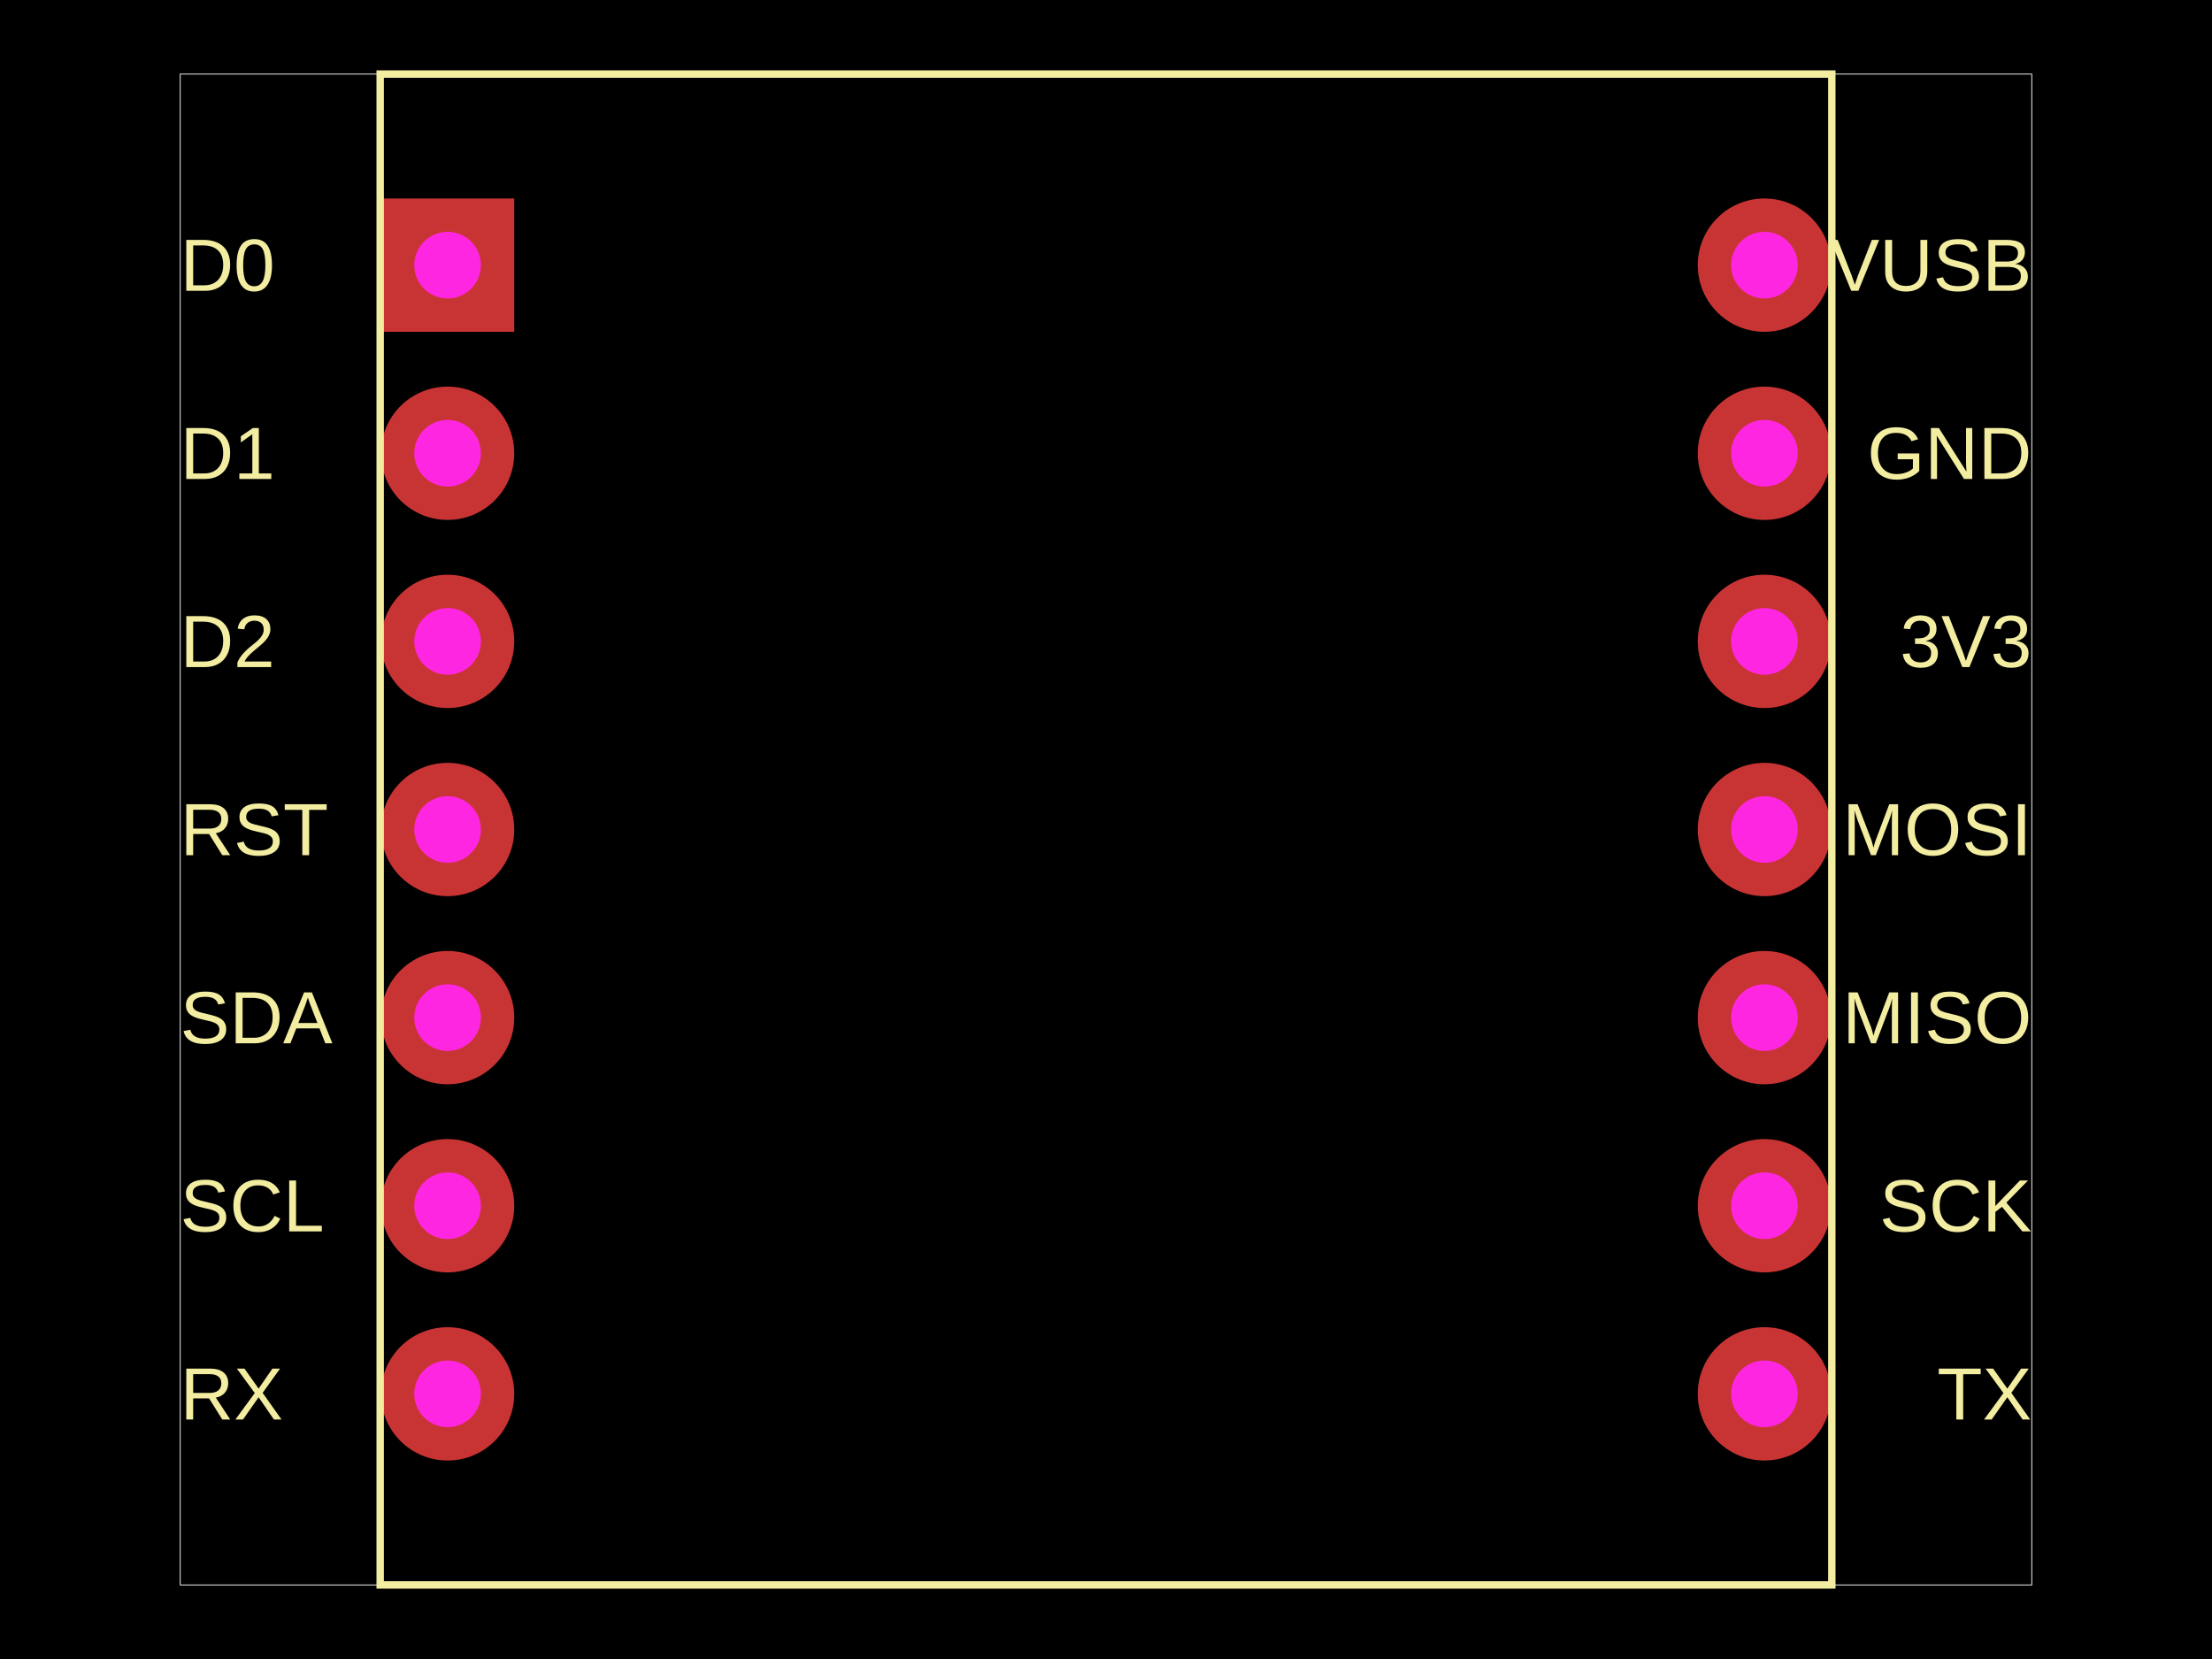
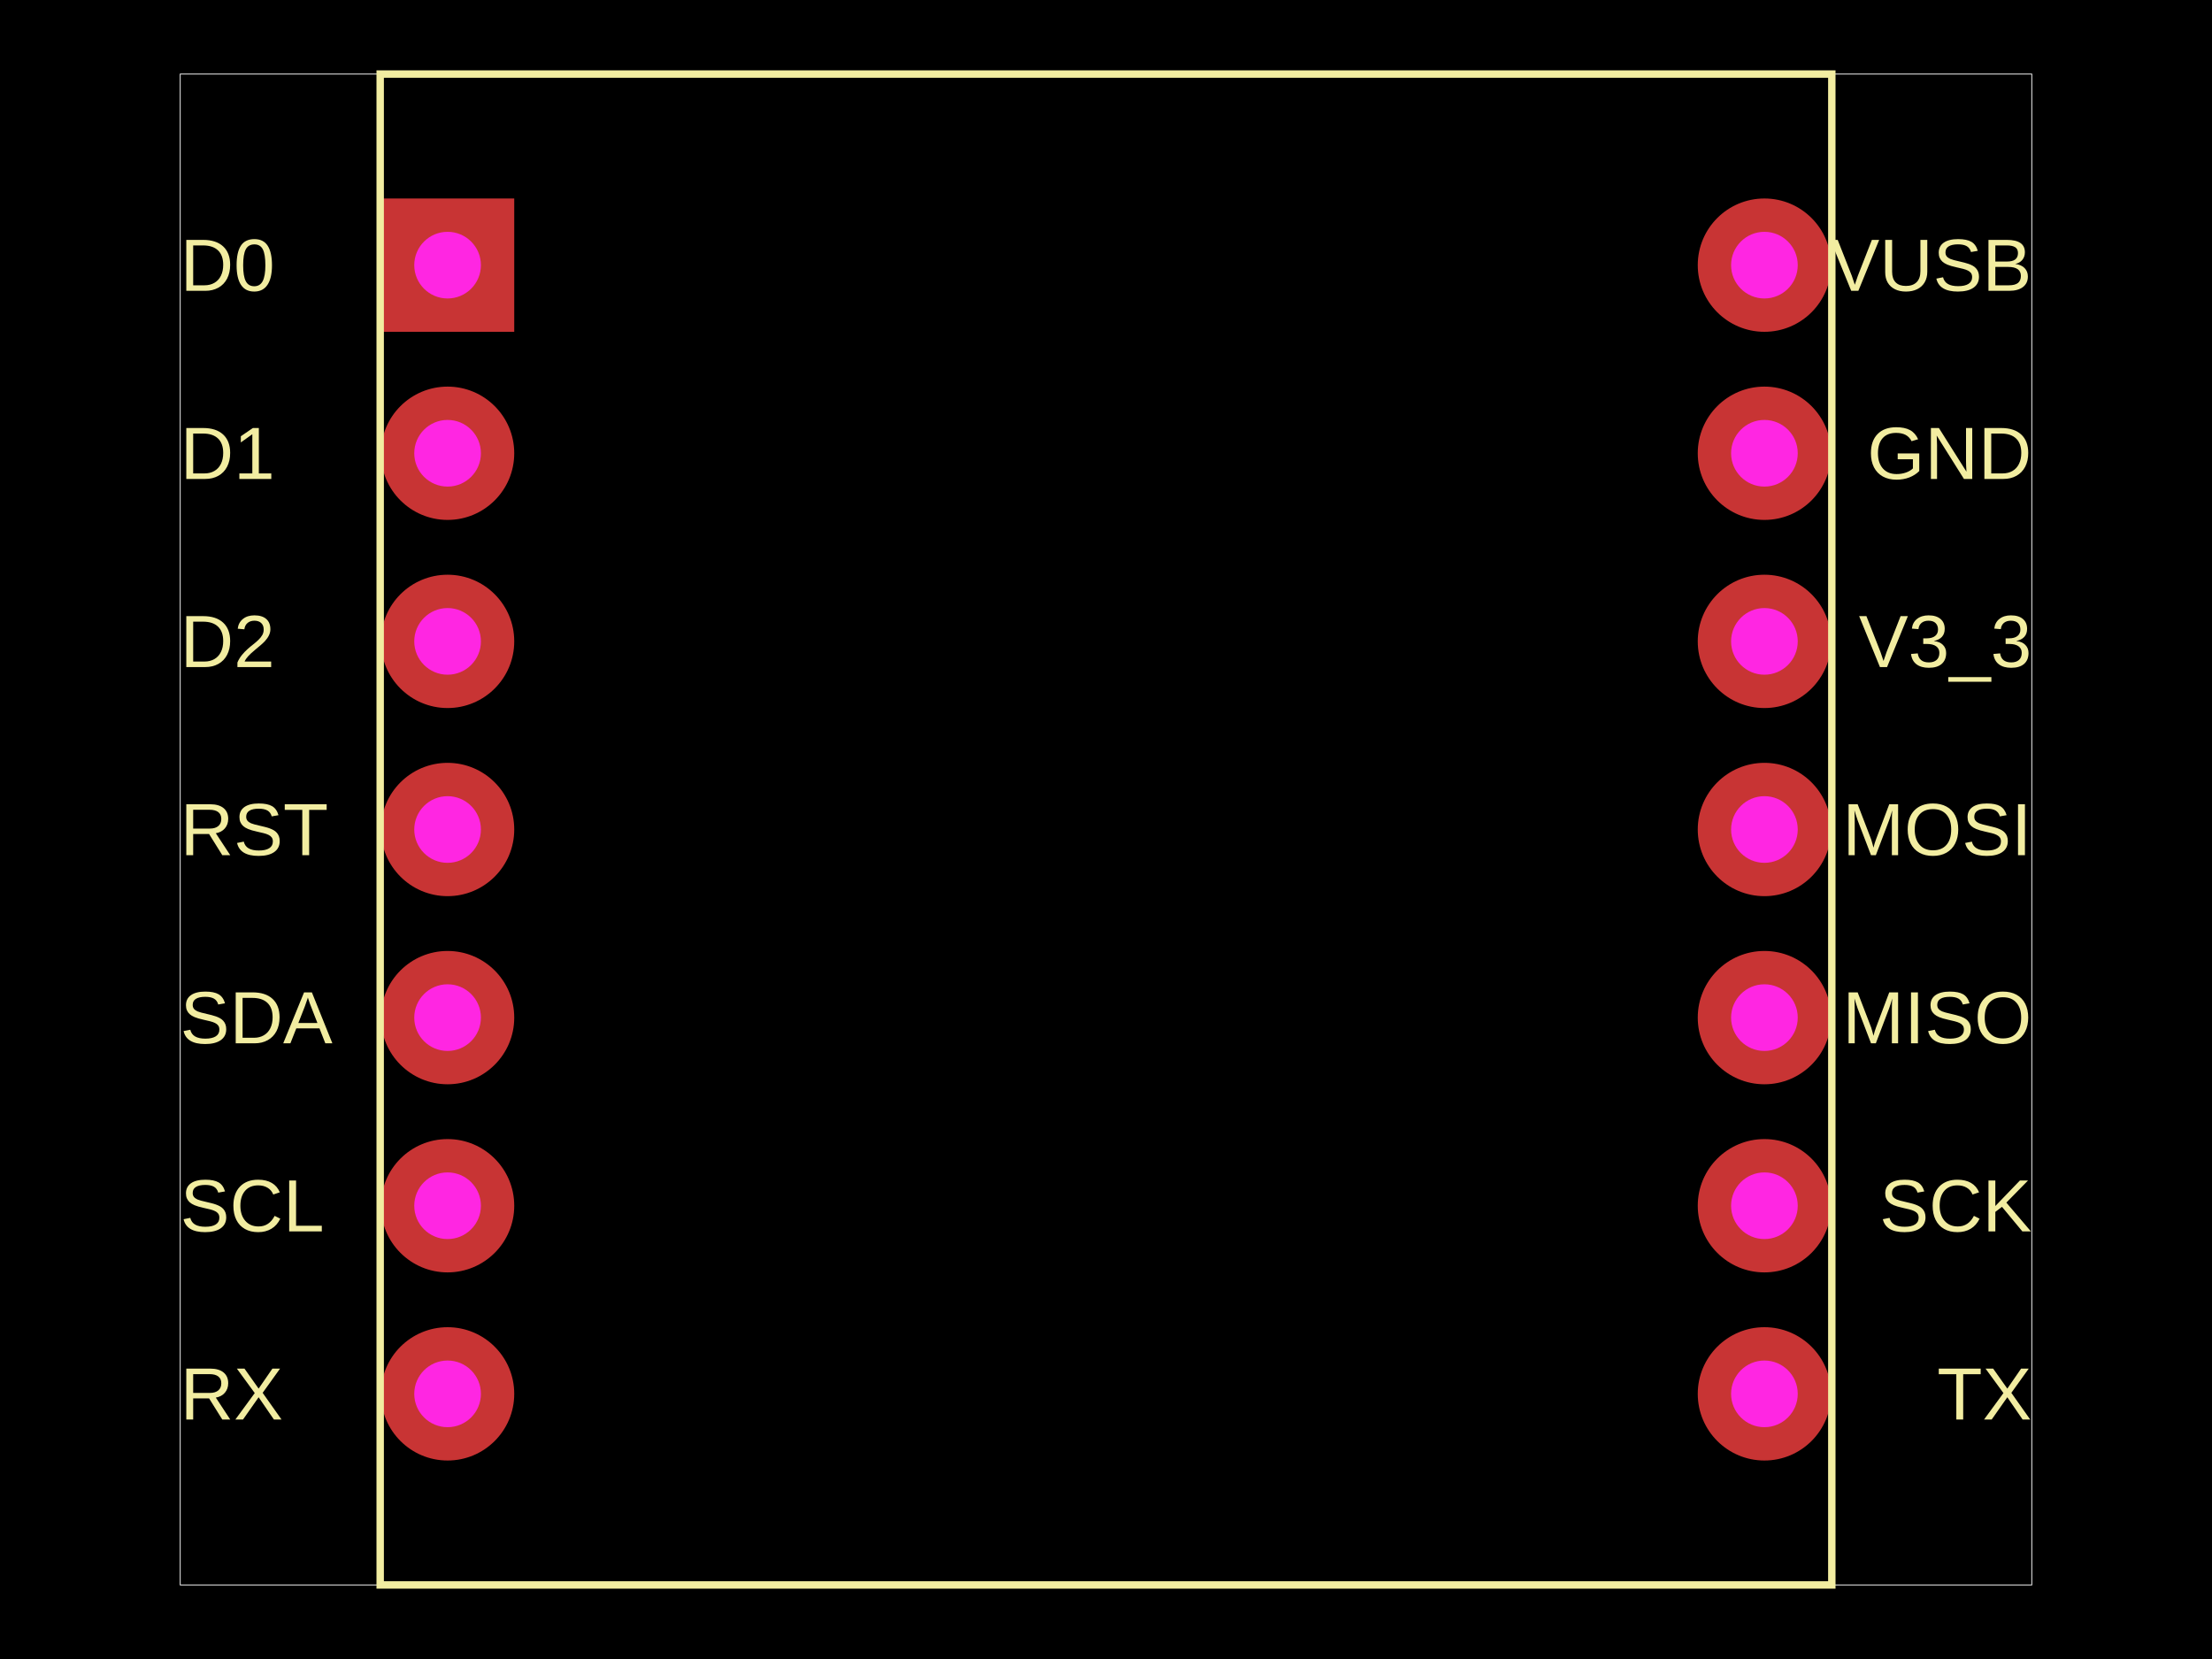
<svg xmlns="http://www.w3.org/2000/svg" width="800" height="600" data-software-used-string="@tscircuit/core@0.0.705">
  <style />
  <rect class="boundary" x="0" y="0" fill="#000" width="800" height="600" />
  <rect class="pcb-boundary" fill="none" stroke="#fff" stroke-width="0.3" x="65.179" y="26.786" width="669.643" height="546.429" />
  <text x="0" y="0" dx="0" dy="0" fill="#f2eda1" font-family="Arial, sans-serif" font-size="26.786" text-anchor="start" dominant-baseline="central" transform="matrix(1,0,0,1,65.17857,95.89286)" class="pcb-silkscreen-text pcb-silkscreen-top" data-pcb-silkscreen-text-id="pcb_component_0" stroke="none">D0</text>
  <text x="0" y="0" dx="0" dy="0" fill="#f2eda1" font-family="Arial, sans-serif" font-size="26.786" text-anchor="start" dominant-baseline="central" transform="matrix(1,0,0,1,65.17857,163.9286)" class="pcb-silkscreen-text pcb-silkscreen-top" data-pcb-silkscreen-text-id="pcb_component_0" stroke="none">D1</text>
  <text x="0" y="0" dx="0" dy="0" fill="#f2eda1" font-family="Arial, sans-serif" font-size="26.786" text-anchor="start" dominant-baseline="central" transform="matrix(1,0,0,1,65.17857,231.9643)" class="pcb-silkscreen-text pcb-silkscreen-top" data-pcb-silkscreen-text-id="pcb_component_0" stroke="none">D2</text>
  <text x="0" y="0" dx="0" dy="0" fill="#f2eda1" font-family="Arial, sans-serif" font-size="26.786" text-anchor="start" dominant-baseline="central" transform="matrix(1,0,0,1,65.17857,300)" class="pcb-silkscreen-text pcb-silkscreen-top" data-pcb-silkscreen-text-id="pcb_component_0" stroke="none">RST</text>
  <text x="0" y="0" dx="0" dy="0" fill="#f2eda1" font-family="Arial, sans-serif" font-size="26.786" text-anchor="start" dominant-baseline="central" transform="matrix(1,0,0,1,65.17857,368.0357)" class="pcb-silkscreen-text pcb-silkscreen-top" data-pcb-silkscreen-text-id="pcb_component_0" stroke="none">SDA</text>
  <text x="0" y="0" dx="0" dy="0" fill="#f2eda1" font-family="Arial, sans-serif" font-size="26.786" text-anchor="start" dominant-baseline="central" transform="matrix(1,0,0,1,65.17857,436.0714)" class="pcb-silkscreen-text pcb-silkscreen-top" data-pcb-silkscreen-text-id="pcb_component_0" stroke="none">SCL</text>
  <text x="0" y="0" dx="0" dy="0" fill="#f2eda1" font-family="Arial, sans-serif" font-size="26.786" text-anchor="start" dominant-baseline="central" transform="matrix(1,0,0,1,65.17857,504.1071)" class="pcb-silkscreen-text pcb-silkscreen-top" data-pcb-silkscreen-text-id="pcb_component_0" stroke="none">RX</text>
  <text x="0" y="0" dx="0" dy="0" fill="#f2eda1" font-family="Arial, sans-serif" font-size="26.786" text-anchor="end" dominant-baseline="central" transform="matrix(1,0,0,1,734.8214,504.1071)" class="pcb-silkscreen-text pcb-silkscreen-top" data-pcb-silkscreen-text-id="pcb_component_0" stroke="none">TX</text>
  <text x="0" y="0" dx="0" dy="0" fill="#f2eda1" font-family="Arial, sans-serif" font-size="26.786" text-anchor="end" dominant-baseline="central" transform="matrix(1,0,0,1,734.8214,436.0714)" class="pcb-silkscreen-text pcb-silkscreen-top" data-pcb-silkscreen-text-id="pcb_component_0" stroke="none">SCK</text>
  <text x="0" y="0" dx="0" dy="0" fill="#f2eda1" font-family="Arial, sans-serif" font-size="26.786" text-anchor="end" dominant-baseline="central" transform="matrix(1,0,0,1,734.8214,368.0357)" class="pcb-silkscreen-text pcb-silkscreen-top" data-pcb-silkscreen-text-id="pcb_component_0" stroke="none">MISO</text>
  <text x="0" y="0" dx="0" dy="0" fill="#f2eda1" font-family="Arial, sans-serif" font-size="26.786" text-anchor="end" dominant-baseline="central" transform="matrix(1,0,0,1,734.8214,300)" class="pcb-silkscreen-text pcb-silkscreen-top" data-pcb-silkscreen-text-id="pcb_component_0" stroke="none">MOSI</text>
-   <text x="0" y="0" dx="0" dy="0" fill="#f2eda1" font-family="Arial, sans-serif" font-size="26.786" text-anchor="end" dominant-baseline="central" transform="matrix(1,0,0,1,734.8214,231.9643)" class="pcb-silkscreen-text pcb-silkscreen-top" data-pcb-silkscreen-text-id="pcb_component_0" stroke="none">3V3</text>
+   <text x="0" y="0" dx="0" dy="0" fill="#f2eda1" font-family="Arial, sans-serif" font-size="26.786" text-anchor="end" dominant-baseline="central" transform="matrix(1,0,0,1,734.8214,231.9643)" class="pcb-silkscreen-text pcb-silkscreen-top" data-pcb-silkscreen-text-id="pcb_component_0" stroke="none">V3_3</text>
  <text x="0" y="0" dx="0" dy="0" fill="#f2eda1" font-family="Arial, sans-serif" font-size="26.786" text-anchor="end" dominant-baseline="central" transform="matrix(1,0,0,1,734.8214,163.9286)" class="pcb-silkscreen-text pcb-silkscreen-top" data-pcb-silkscreen-text-id="pcb_component_0" stroke="none">GND</text>
  <text x="0" y="0" dx="0" dy="0" fill="#f2eda1" font-family="Arial, sans-serif" font-size="26.786" text-anchor="end" dominant-baseline="central" transform="matrix(1,0,0,1,734.8214,95.89286)" class="pcb-silkscreen-text pcb-silkscreen-top" data-pcb-silkscreen-text-id="pcb_component_0" stroke="none">VUSB</text>
  <g>
    <rect class="pcb-hole-outer-pad" fill="rgb(200, 52, 52)" x="137.768" y="71.786" width="48.214" height="48.214" />
    <circle class="pcb-hole-inner" fill="#FF26E2" cx="161.875" cy="95.893" r="12.054" />
  </g>
  <g>
    <circle class="pcb-hole-outer" fill="rgb(200, 52, 52)" cx="161.875" cy="163.929" r="24.107" />
    <circle class="pcb-hole-inner" fill="#FF26E2" cx="161.875" cy="163.929" r="12.054" />
  </g>
  <g>
    <circle class="pcb-hole-outer" fill="rgb(200, 52, 52)" cx="161.875" cy="231.964" r="24.107" />
    <circle class="pcb-hole-inner" fill="#FF26E2" cx="161.875" cy="231.964" r="12.054" />
  </g>
  <g>
    <circle class="pcb-hole-outer" fill="rgb(200, 52, 52)" cx="161.875" cy="300" r="24.107" />
    <circle class="pcb-hole-inner" fill="#FF26E2" cx="161.875" cy="300" r="12.054" />
  </g>
  <g>
    <circle class="pcb-hole-outer" fill="rgb(200, 52, 52)" cx="161.875" cy="368.036" r="24.107" />
    <circle class="pcb-hole-inner" fill="#FF26E2" cx="161.875" cy="368.036" r="12.054" />
  </g>
  <g>
    <circle class="pcb-hole-outer" fill="rgb(200, 52, 52)" cx="161.875" cy="436.071" r="24.107" />
    <circle class="pcb-hole-inner" fill="#FF26E2" cx="161.875" cy="436.071" r="12.054" />
  </g>
  <g>
    <circle class="pcb-hole-outer" fill="rgb(200, 52, 52)" cx="161.875" cy="504.107" r="24.107" />
    <circle class="pcb-hole-inner" fill="#FF26E2" cx="161.875" cy="504.107" r="12.054" />
  </g>
  <g>
    <circle class="pcb-hole-outer" fill="rgb(200, 52, 52)" cx="638.125" cy="504.107" r="24.107" />
    <circle class="pcb-hole-inner" fill="#FF26E2" cx="638.125" cy="504.107" r="12.054" />
  </g>
  <g>
    <circle class="pcb-hole-outer" fill="rgb(200, 52, 52)" cx="638.125" cy="436.071" r="24.107" />
    <circle class="pcb-hole-inner" fill="#FF26E2" cx="638.125" cy="436.071" r="12.054" />
  </g>
  <g>
    <circle class="pcb-hole-outer" fill="rgb(200, 52, 52)" cx="638.125" cy="368.036" r="24.107" />
    <circle class="pcb-hole-inner" fill="#FF26E2" cx="638.125" cy="368.036" r="12.054" />
  </g>
  <g>
    <circle class="pcb-hole-outer" fill="rgb(200, 52, 52)" cx="638.125" cy="300" r="24.107" />
    <circle class="pcb-hole-inner" fill="#FF26E2" cx="638.125" cy="300" r="12.054" />
  </g>
  <g>
    <circle class="pcb-hole-outer" fill="rgb(200, 52, 52)" cx="638.125" cy="231.964" r="24.107" />
    <circle class="pcb-hole-inner" fill="#FF26E2" cx="638.125" cy="231.964" r="12.054" />
  </g>
  <g>
    <circle class="pcb-hole-outer" fill="rgb(200, 52, 52)" cx="638.125" cy="163.929" r="24.107" />
    <circle class="pcb-hole-inner" fill="#FF26E2" cx="638.125" cy="163.929" r="12.054" />
  </g>
  <g>
    <circle class="pcb-hole-outer" fill="rgb(200, 52, 52)" cx="638.125" cy="95.893" r="24.107" />
    <circle class="pcb-hole-inner" fill="#FF26E2" cx="638.125" cy="95.893" r="12.054" />
  </g>
  <rect x="137.5" y="26.786" width="525" height="546.429" class="pcb-silkscreen-rect pcb-silkscreen-top" data-pcb-silkscreen-rect-id="pcb_silkscreen_rect_0" fill="none" stroke="#f2eda1" stroke-width="2.679" />
</svg>
